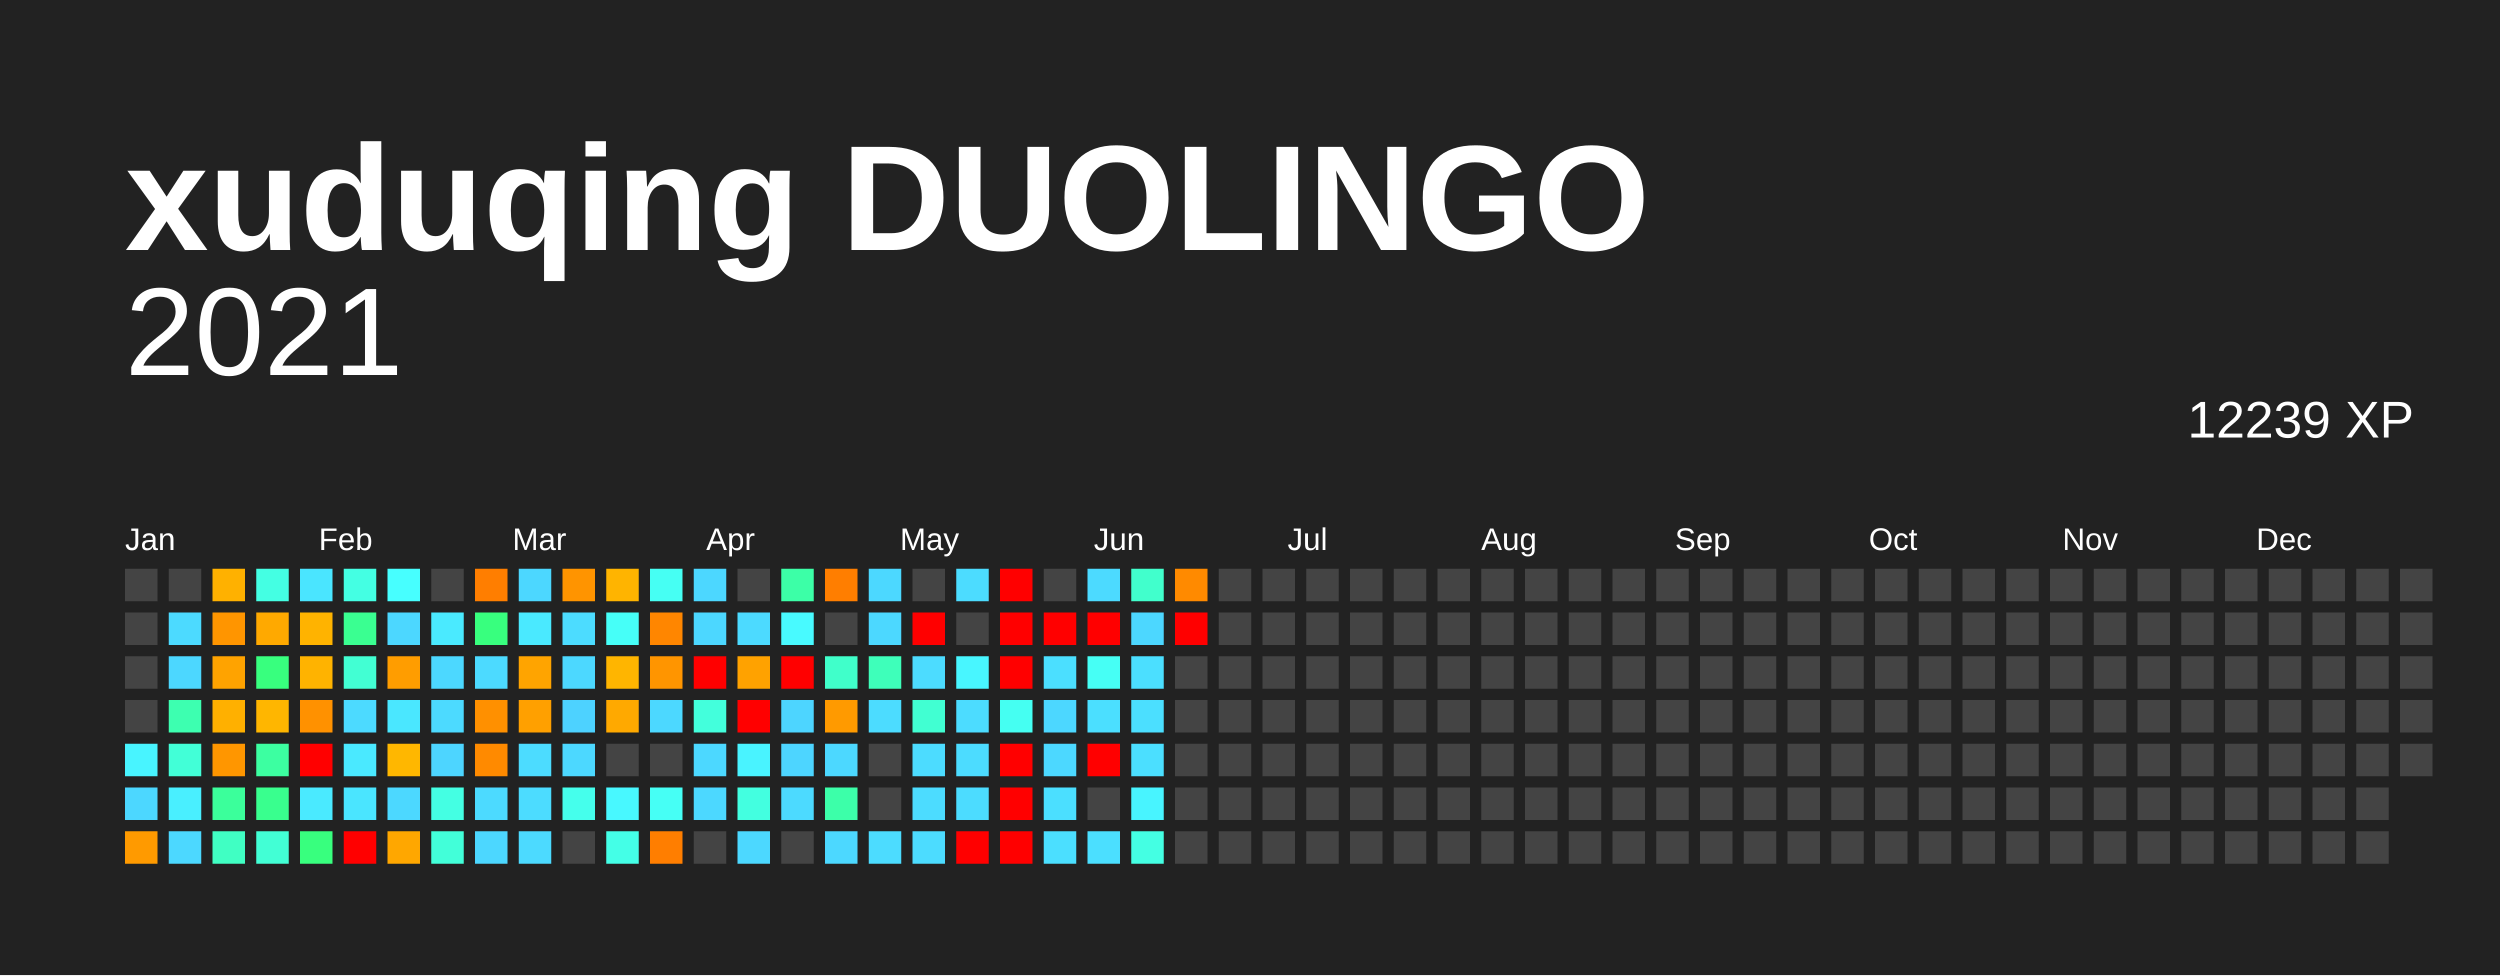
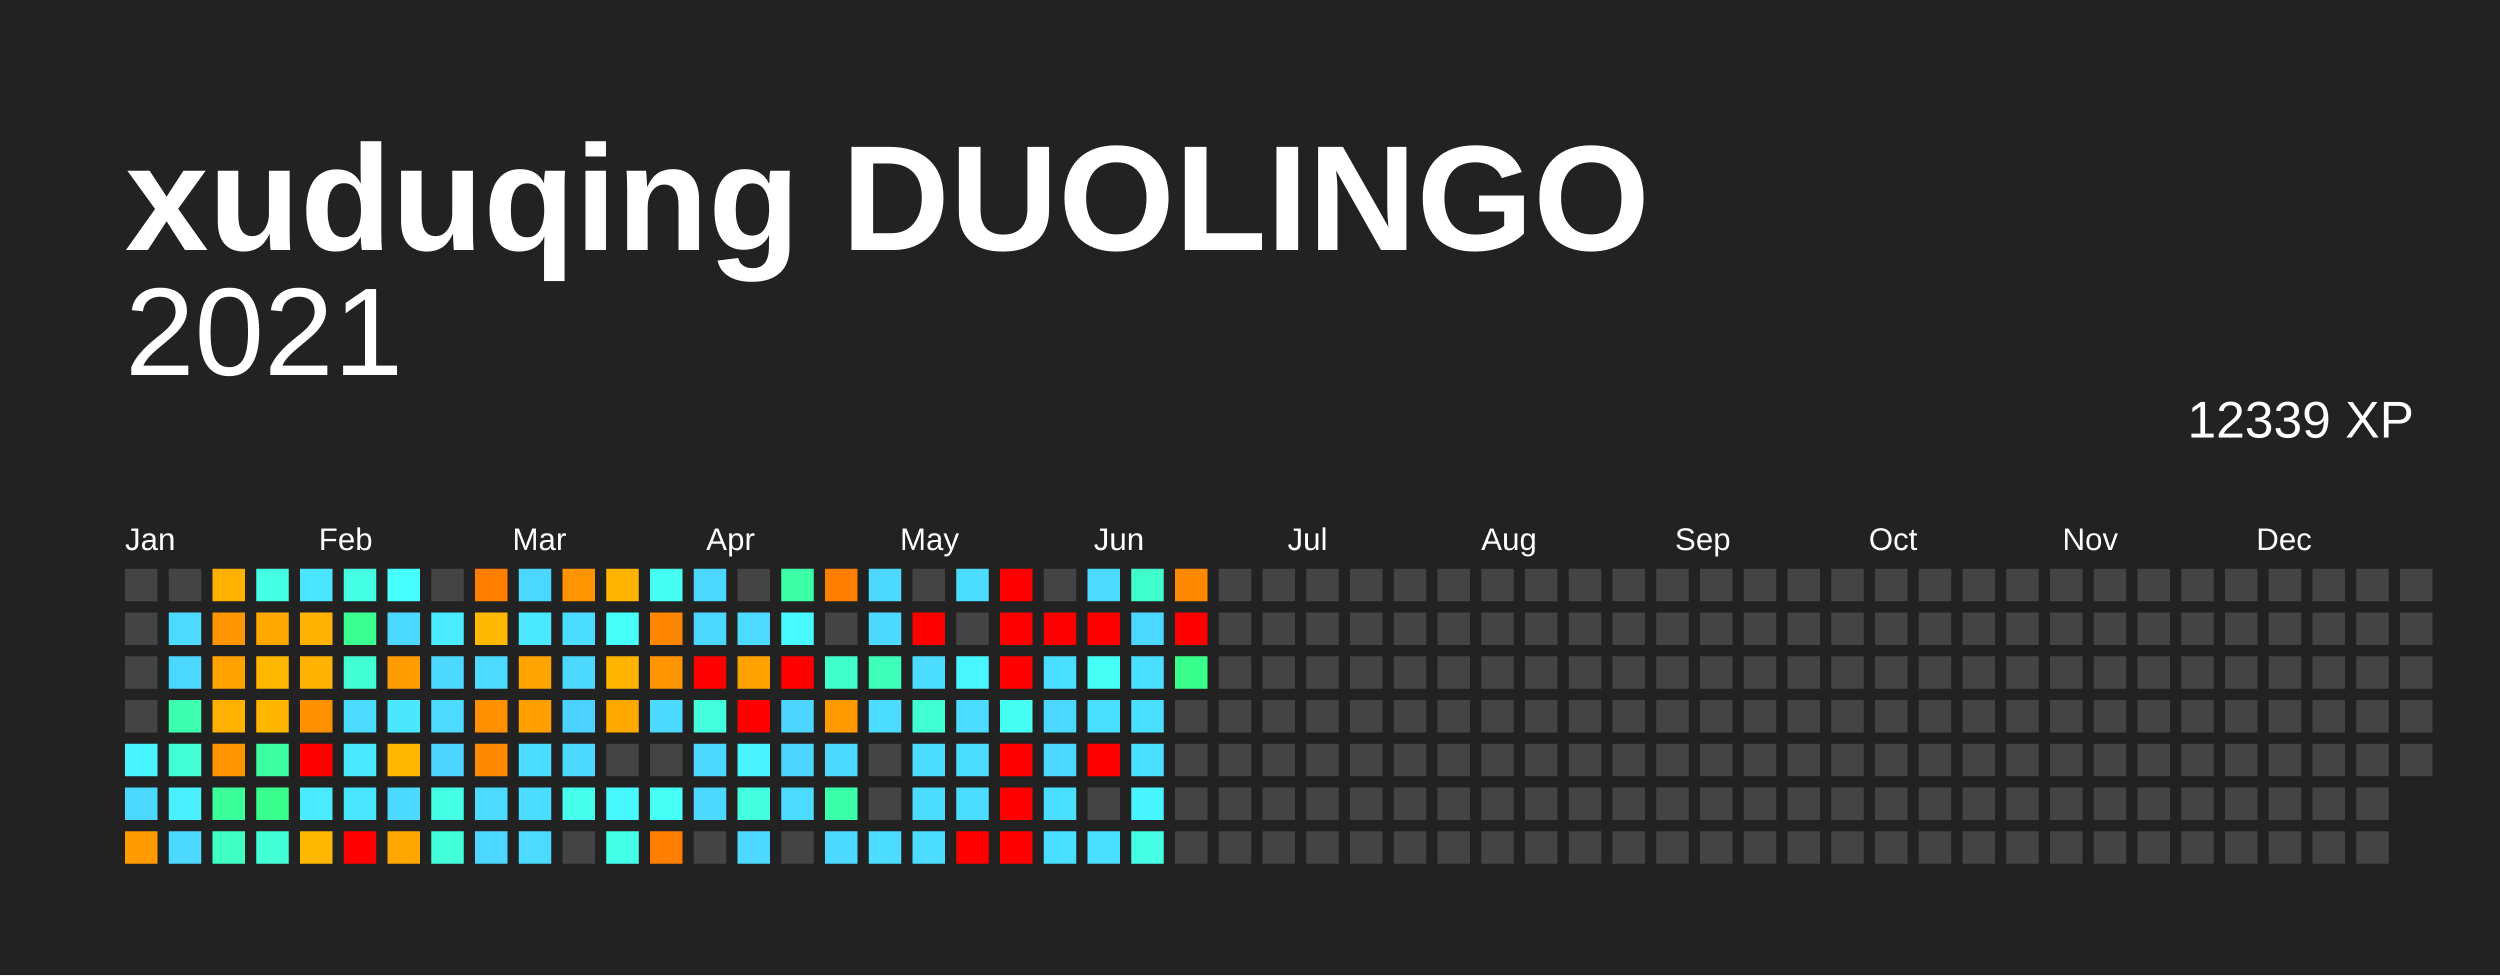
<svg xmlns="http://www.w3.org/2000/svg" baseProfile="full" height="78mm" version="1.1" viewBox="0,0,200,78" width="200mm">
  <defs />
  <rect fill="#222222" height="78" width="200" x="0" y="0" />
  <text fill="#FFFFFF" style="font-size:12px; font-family:Arial; font-weight:bold;" x="10" y="20">xuduqing DUOLINGO</text>
  <text alignment-baseline="hanging" fill="#FFFFFF" style="font-size:10.0px; font-family:Arial;" x="10" y="30">2021</text>
-   <text alignment-baseline="hanging" fill="#FFFFFF" style="font-size:4.125px; font-family:Arial;" x="175" y="35">12239 XP</text>
+   <text alignment-baseline="hanging" fill="#FFFFFF" style="font-size:4.125px; font-family:Arial;" x="175" y="35">12339 XP</text>
  <text fill="#FFFFFF" style="font-size:2.5px; font-family:Arial" x="10.0" y="44">Jan</text>
  <text fill="#FFFFFF" style="font-size:2.5px; font-family:Arial" x="25.5" y="44">Feb</text>
  <text fill="#FFFFFF" style="font-size:2.5px; font-family:Arial" x="41.0" y="44">Mar</text>
  <text fill="#FFFFFF" style="font-size:2.5px; font-family:Arial" x="56.5" y="44">Apr</text>
  <text fill="#FFFFFF" style="font-size:2.5px; font-family:Arial" x="72.0" y="44">May</text>
  <text fill="#FFFFFF" style="font-size:2.5px; font-family:Arial" x="87.5" y="44">Jun</text>
  <text fill="#FFFFFF" style="font-size:2.5px; font-family:Arial" x="103.0" y="44">Jul</text>
  <text fill="#FFFFFF" style="font-size:2.5px; font-family:Arial" x="118.5" y="44">Aug</text>
  <text fill="#FFFFFF" style="font-size:2.5px; font-family:Arial" x="134.0" y="44">Sep</text>
  <text fill="#FFFFFF" style="font-size:2.5px; font-family:Arial" x="149.5" y="44">Oct</text>
  <text fill="#FFFFFF" style="font-size:2.5px; font-family:Arial" x="165.0" y="44">Nov</text>
  <text fill="#FFFFFF" style="font-size:2.5px; font-family:Arial" x="180.5" y="44">Dec</text>
  <rect fill="#444444" height="2.6" width="2.6" x="10.0" y="45.5" />
  <rect fill="#444444" height="2.6" width="2.6" x="10.0" y="49.0" />
  <rect fill="#444444" height="2.6" width="2.6" x="10.0" y="52.5" />
  <rect fill="#444444" height="2.6" width="2.6" x="10.0" y="56.0" />
  <rect fill="#48f4ff" height="2.6" width="2.6" x="10.0" y="59.5" />
  <rect fill="#4cd7ff" height="2.6" width="2.6" x="10.0" y="63.0" />
  <rect fill="#ff9a00" height="2.6" width="2.6" x="10.0" y="66.5" />
  <rect fill="#444444" height="2.6" width="2.6" x="13.5" y="45.5" />
  <rect fill="#4cdaff" height="2.6" width="2.6" x="13.5" y="49.0" />
  <rect fill="#4cd7ff" height="2.6" width="2.6" x="13.5" y="52.5" />
  <rect fill="#3dffb0" height="2.6" width="2.6" x="13.5" y="56.0" />
  <rect fill="#42ffd7" height="2.6" width="2.6" x="13.5" y="59.5" />
  <rect fill="#49efff" height="2.6" width="2.6" x="13.5" y="63.0" />
  <rect fill="#4cd8ff" height="2.6" width="2.6" x="13.5" y="66.5" />
  <rect fill="#ffb100" height="2.6" width="2.6" x="17.0" y="45.5" />
  <rect fill="#ff9500" height="2.6" width="2.6" x="17.0" y="49.0" />
  <rect fill="#ffa300" height="2.6" width="2.6" x="17.0" y="52.5" />
  <rect fill="#ffb000" height="2.6" width="2.6" x="17.0" y="56.0" />
  <rect fill="#ff9600" height="2.6" width="2.6" x="17.0" y="59.5" />
  <rect fill="#3bff9b" height="2.6" width="2.6" x="17.0" y="63.0" />
  <rect fill="#40ffc3" height="2.6" width="2.6" x="17.0" y="66.5" />
  <rect fill="#44ffe3" height="2.6" width="2.6" x="20.5" y="45.5" />
  <rect fill="#ffa900" height="2.6" width="2.6" x="20.5" y="49.0" />
-   <rect fill="#38ff7e" height="2.6" width="2.6" x="20.5" y="52.5" />
+   <rect fill="#ffb800" height="2.6" width="2.6" x="20.5" y="52.5" />
  <rect fill="#ffb600" height="2.6" width="2.6" x="20.5" y="56.0" />
  <rect fill="#3cffa1" height="2.6" width="2.6" x="20.5" y="59.5" />
  <rect fill="#39ff8e" height="2.6" width="2.6" x="20.5" y="63.0" />
  <rect fill="#42ffd5" height="2.6" width="2.6" x="20.5" y="66.5" />
  <rect fill="#4ae5ff" height="2.6" width="2.6" x="24.0" y="45.5" />
  <rect fill="#ffb300" height="2.6" width="2.6" x="24.0" y="49.0" />
  <rect fill="#ffb300" height="2.6" width="2.6" x="24.0" y="52.5" />
  <rect fill="#ff9100" height="2.6" width="2.6" x="24.0" y="56.0" />
  <rect fill="red" height="2.6" width="2.6" x="24.0" y="59.5" />
  <rect fill="#4aeaff" height="2.6" width="2.6" x="24.0" y="63.0" />
-   <rect fill="#38ff7e" height="2.6" width="2.6" x="24.0" y="66.5" />
+   <rect fill="#ffb800" height="2.6" width="2.6" x="24.0" y="66.5" />
  <rect fill="#44ffe3" height="2.6" width="2.6" x="27.5" y="45.5" />
  <rect fill="#3aff91" height="2.6" width="2.6" x="27.5" y="49.0" />
  <rect fill="#42ffd3" height="2.6" width="2.6" x="27.5" y="52.5" />
  <rect fill="#4cdaff" height="2.6" width="2.6" x="27.5" y="56.0" />
  <rect fill="#4ae9ff" height="2.6" width="2.6" x="27.5" y="59.5" />
  <rect fill="#4ae5ff" height="2.6" width="2.6" x="27.5" y="63.0" />
  <rect fill="red" height="2.6" width="2.6" x="27.5" y="66.5" />
  <rect fill="#47ffff" height="2.6" width="2.6" x="31.0" y="45.5" />
  <rect fill="#4cd7ff" height="2.6" width="2.6" x="31.0" y="49.0" />
  <rect fill="#ff9d00" height="2.6" width="2.6" x="31.0" y="52.5" />
  <rect fill="#4ae7ff" height="2.6" width="2.6" x="31.0" y="56.0" />
  <rect fill="#ffb700" height="2.6" width="2.6" x="31.0" y="59.5" />
  <rect fill="#4cd8ff" height="2.6" width="2.6" x="31.0" y="63.0" />
  <rect fill="#ffa700" height="2.6" width="2.6" x="31.0" y="66.5" />
  <rect fill="#444444" height="2.6" width="2.6" x="34.5" y="45.5" />
  <rect fill="#4aeaff" height="2.6" width="2.6" x="34.5" y="49.0" />
  <rect fill="#4cd8ff" height="2.6" width="2.6" x="34.5" y="52.5" />
  <rect fill="#4cdaff" height="2.6" width="2.6" x="34.5" y="56.0" />
  <rect fill="#4dd5ff" height="2.6" width="2.6" x="34.5" y="59.5" />
  <rect fill="#44ffe3" height="2.6" width="2.6" x="34.5" y="63.0" />
  <rect fill="#42ffd9" height="2.6" width="2.6" x="34.5" y="66.5" />
  <rect fill="#ff7e00" height="2.6" width="2.6" x="38.0" y="45.5" />
-   <rect fill="#38ff7e" height="2.6" width="2.6" x="38.0" y="49.0" />
+   <rect fill="#ffb800" height="2.6" width="2.6" x="38.0" y="49.0" />
  <rect fill="#4cdaff" height="2.6" width="2.6" x="38.0" y="52.5" />
  <rect fill="#ff9000" height="2.6" width="2.6" x="38.0" y="56.0" />
  <rect fill="#ff8a00" height="2.6" width="2.6" x="38.0" y="59.5" />
  <rect fill="#4cdaff" height="2.6" width="2.6" x="38.0" y="63.0" />
  <rect fill="#4cd7ff" height="2.6" width="2.6" x="38.0" y="66.5" />
  <rect fill="#4cd7ff" height="2.6" width="2.6" x="41.5" y="45.5" />
  <rect fill="#4ae9ff" height="2.6" width="2.6" x="41.5" y="49.0" />
  <rect fill="#ffa400" height="2.6" width="2.6" x="41.5" y="52.5" />
  <rect fill="#ffa000" height="2.6" width="2.6" x="41.5" y="56.0" />
  <rect fill="#4cdcff" height="2.6" width="2.6" x="41.5" y="59.5" />
  <rect fill="#4cdcff" height="2.6" width="2.6" x="41.5" y="63.0" />
  <rect fill="#4cdaff" height="2.6" width="2.6" x="41.5" y="66.5" />
  <rect fill="#ff9400" height="2.6" width="2.6" x="45.0" y="45.5" />
  <rect fill="#4cdcff" height="2.6" width="2.6" x="45.0" y="49.0" />
  <rect fill="#4cd8ff" height="2.6" width="2.6" x="45.0" y="52.5" />
  <rect fill="#4dd2ff" height="2.6" width="2.6" x="45.0" y="56.0" />
  <rect fill="#4cd8ff" height="2.6" width="2.6" x="45.0" y="59.5" />
  <rect fill="#45ffec" height="2.6" width="2.6" x="45.0" y="63.0" />
  <rect fill="#444444" height="2.6" width="2.6" x="45.0" y="66.5" />
  <rect fill="#ffb400" height="2.6" width="2.6" x="48.5" y="45.5" />
  <rect fill="#46fff8" height="2.6" width="2.6" x="48.5" y="49.0" />
  <rect fill="#ffb500" height="2.6" width="2.6" x="48.5" y="52.5" />
  <rect fill="#ffa900" height="2.6" width="2.6" x="48.5" y="56.0" />
  <rect fill="#444444" height="2.6" width="2.6" x="48.5" y="59.5" />
  <rect fill="#48f8ff" height="2.6" width="2.6" x="48.5" y="63.0" />
  <rect fill="#44ffe7" height="2.6" width="2.6" x="48.5" y="66.5" />
  <rect fill="#46fff3" height="2.6" width="2.6" x="52.0" y="45.5" />
  <rect fill="#ff8600" height="2.6" width="2.6" x="52.0" y="49.0" />
  <rect fill="#ff9500" height="2.6" width="2.6" x="52.0" y="52.5" />
  <rect fill="#4cd8ff" height="2.6" width="2.6" x="52.0" y="56.0" />
  <rect fill="#444444" height="2.6" width="2.6" x="52.0" y="59.5" />
  <rect fill="#46fff5" height="2.6" width="2.6" x="52.0" y="63.0" />
  <rect fill="#ff7e00" height="2.6" width="2.6" x="52.0" y="66.5" />
  <rect fill="#4cd7ff" height="2.6" width="2.6" x="55.5" y="45.5" />
  <rect fill="#4cd7ff" height="2.6" width="2.6" x="55.5" y="49.0" />
  <rect fill="red" height="2.6" width="2.6" x="55.5" y="52.5" />
  <rect fill="#43ffdc" height="2.6" width="2.6" x="55.5" y="56.0" />
  <rect fill="#4cd8ff" height="2.6" width="2.6" x="55.5" y="59.5" />
  <rect fill="#4cd8ff" height="2.6" width="2.6" x="55.5" y="63.0" />
  <rect fill="#444444" height="2.6" width="2.6" x="55.5" y="66.5" />
  <rect fill="#444444" height="2.6" width="2.6" x="59.0" y="45.5" />
  <rect fill="#4cdaff" height="2.6" width="2.6" x="59.0" y="49.0" />
  <rect fill="#ffa200" height="2.6" width="2.6" x="59.0" y="52.5" />
  <rect fill="red" height="2.6" width="2.6" x="59.0" y="56.0" />
  <rect fill="#49f3ff" height="2.6" width="2.6" x="59.0" y="59.5" />
  <rect fill="#43ffe0" height="2.6" width="2.6" x="59.0" y="63.0" />
  <rect fill="#4cd8ff" height="2.6" width="2.6" x="59.0" y="66.5" />
  <rect fill="#3cffa7" height="2.6" width="2.6" x="62.5" y="45.5" />
  <rect fill="#48faff" height="2.6" width="2.6" x="62.5" y="49.0" />
  <rect fill="red" height="2.6" width="2.6" x="62.5" y="52.5" />
  <rect fill="#4dd5ff" height="2.6" width="2.6" x="62.5" y="56.0" />
  <rect fill="#4dd5ff" height="2.6" width="2.6" x="62.5" y="59.5" />
  <rect fill="#4cdaff" height="2.6" width="2.6" x="62.5" y="63.0" />
  <rect fill="#444444" height="2.6" width="2.6" x="62.5" y="66.5" />
  <rect fill="#ff7e00" height="2.6" width="2.6" x="66.0" y="45.5" />
  <rect fill="#444444" height="2.6" width="2.6" x="66.0" y="49.0" />
  <rect fill="#40ffca" height="2.6" width="2.6" x="66.0" y="52.5" />
  <rect fill="#ff9a00" height="2.6" width="2.6" x="66.0" y="56.0" />
  <rect fill="#4cd8ff" height="2.6" width="2.6" x="66.0" y="59.5" />
  <rect fill="#3cffa9" height="2.6" width="2.6" x="66.0" y="63.0" />
  <rect fill="#4cd8ff" height="2.6" width="2.6" x="66.0" y="66.5" />
  <rect fill="#4cd8ff" height="2.6" width="2.6" x="69.5" y="45.5" />
  <rect fill="#4cd8ff" height="2.6" width="2.6" x="69.5" y="49.0" />
  <rect fill="#3effba" height="2.6" width="2.6" x="69.5" y="52.5" />
  <rect fill="#4cdcff" height="2.6" width="2.6" x="69.5" y="56.0" />
  <rect fill="#444444" height="2.6" width="2.6" x="69.5" y="59.5" />
  <rect fill="#444444" height="2.6" width="2.6" x="69.5" y="63.0" />
  <rect fill="#4cdcff" height="2.6" width="2.6" x="69.5" y="66.5" />
  <rect fill="#444444" height="2.6" width="2.6" x="73.0" y="45.5" />
  <rect fill="red" height="2.6" width="2.6" x="73.0" y="49.0" />
  <rect fill="#4cdcff" height="2.6" width="2.6" x="73.0" y="52.5" />
  <rect fill="#41ffd2" height="2.6" width="2.6" x="73.0" y="56.0" />
  <rect fill="#4cdcff" height="2.6" width="2.6" x="73.0" y="59.5" />
  <rect fill="#4cdcff" height="2.6" width="2.6" x="73.0" y="63.0" />
  <rect fill="#4cdcff" height="2.6" width="2.6" x="73.0" y="66.5" />
  <rect fill="#4cdcff" height="2.6" width="2.6" x="76.5" y="45.5" />
  <rect fill="#444444" height="2.6" width="2.6" x="76.5" y="49.0" />
  <rect fill="#48f6ff" height="2.6" width="2.6" x="76.5" y="52.5" />
  <rect fill="#4cdcff" height="2.6" width="2.6" x="76.5" y="56.0" />
  <rect fill="#4cdcff" height="2.6" width="2.6" x="76.5" y="59.5" />
  <rect fill="#4cdcff" height="2.6" width="2.6" x="76.5" y="63.0" />
  <rect fill="red" height="2.6" width="2.6" x="76.5" y="66.5" />
  <rect fill="red" height="2.6" width="2.6" x="80.0" y="45.5" />
  <rect fill="red" height="2.6" width="2.6" x="80.0" y="49.0" />
  <rect fill="red" height="2.6" width="2.6" x="80.0" y="52.5" />
  <rect fill="#45fff2" height="2.6" width="2.6" x="80.0" y="56.0" />
  <rect fill="red" height="2.6" width="2.6" x="80.0" y="59.5" />
  <rect fill="red" height="2.6" width="2.6" x="80.0" y="63.0" />
  <rect fill="red" height="2.6" width="2.6" x="80.0" y="66.5" />
  <rect fill="#444444" height="2.6" width="2.6" x="83.5" y="45.5" />
  <rect fill="red" height="2.6" width="2.6" x="83.5" y="49.0" />
  <rect fill="#4bdfff" height="2.6" width="2.6" x="83.5" y="52.5" />
  <rect fill="#4cd7ff" height="2.6" width="2.6" x="83.5" y="56.0" />
  <rect fill="#4cd8ff" height="2.6" width="2.6" x="83.5" y="59.5" />
  <rect fill="#4bdfff" height="2.6" width="2.6" x="83.5" y="63.0" />
  <rect fill="#4bdfff" height="2.6" width="2.6" x="83.5" y="66.5" />
  <rect fill="#4cdaff" height="2.6" width="2.6" x="87.0" y="45.5" />
  <rect fill="red" height="2.6" width="2.6" x="87.0" y="49.0" />
  <rect fill="#46fff5" height="2.6" width="2.6" x="87.0" y="52.5" />
  <rect fill="#4bdfff" height="2.6" width="2.6" x="87.0" y="56.0" />
  <rect fill="red" height="2.6" width="2.6" x="87.0" y="59.5" />
  <rect fill="#444444" height="2.6" width="2.6" x="87.0" y="63.0" />
  <rect fill="#4bdfff" height="2.6" width="2.6" x="87.0" y="66.5" />
  <rect fill="#41ffcc" height="2.6" width="2.6" x="90.5" y="45.5" />
  <rect fill="#4cd7ff" height="2.6" width="2.6" x="90.5" y="49.0" />
  <rect fill="#4bdfff" height="2.6" width="2.6" x="90.5" y="52.5" />
  <rect fill="#4bdfff" height="2.6" width="2.6" x="90.5" y="56.0" />
  <rect fill="#4bdfff" height="2.6" width="2.6" x="90.5" y="59.5" />
  <rect fill="#48f4ff" height="2.6" width="2.6" x="90.5" y="63.0" />
  <rect fill="#44ffe3" height="2.6" width="2.6" x="90.5" y="66.5" />
  <rect fill="#ff8a00" height="2.6" width="2.6" x="94.0" y="45.5" />
  <rect fill="red" height="2.6" width="2.6" x="94.0" y="49.0" />
-   <rect fill="#444444" height="2.6" width="2.6" x="94.0" y="52.5" />
+   <rect fill="#39ff8c" height="2.6" width="2.6" x="94.0" y="52.5" />
  <rect fill="#444444" height="2.6" width="2.6" x="94.0" y="56.0" />
  <rect fill="#444444" height="2.6" width="2.6" x="94.0" y="59.5" />
  <rect fill="#444444" height="2.6" width="2.6" x="94.0" y="63.0" />
  <rect fill="#444444" height="2.6" width="2.6" x="94.0" y="66.5" />
  <rect fill="#444444" height="2.6" width="2.6" x="97.5" y="45.5" />
  <rect fill="#444444" height="2.6" width="2.6" x="97.5" y="49.0" />
  <rect fill="#444444" height="2.6" width="2.6" x="97.5" y="52.5" />
  <rect fill="#444444" height="2.6" width="2.6" x="97.5" y="56.0" />
  <rect fill="#444444" height="2.6" width="2.6" x="97.5" y="59.5" />
  <rect fill="#444444" height="2.6" width="2.6" x="97.5" y="63.0" />
  <rect fill="#444444" height="2.6" width="2.6" x="97.5" y="66.5" />
  <rect fill="#444444" height="2.6" width="2.6" x="101.0" y="45.5" />
  <rect fill="#444444" height="2.6" width="2.6" x="101.0" y="49.0" />
  <rect fill="#444444" height="2.6" width="2.6" x="101.0" y="52.5" />
  <rect fill="#444444" height="2.6" width="2.6" x="101.0" y="56.0" />
  <rect fill="#444444" height="2.6" width="2.6" x="101.0" y="59.5" />
  <rect fill="#444444" height="2.6" width="2.6" x="101.0" y="63.0" />
  <rect fill="#444444" height="2.6" width="2.6" x="101.0" y="66.5" />
  <rect fill="#444444" height="2.6" width="2.6" x="104.5" y="45.5" />
  <rect fill="#444444" height="2.6" width="2.6" x="104.5" y="49.0" />
  <rect fill="#444444" height="2.6" width="2.6" x="104.5" y="52.5" />
  <rect fill="#444444" height="2.6" width="2.6" x="104.5" y="56.0" />
  <rect fill="#444444" height="2.6" width="2.6" x="104.5" y="59.5" />
  <rect fill="#444444" height="2.6" width="2.6" x="104.5" y="63.0" />
  <rect fill="#444444" height="2.6" width="2.6" x="104.5" y="66.5" />
  <rect fill="#444444" height="2.6" width="2.6" x="108.0" y="45.5" />
  <rect fill="#444444" height="2.6" width="2.6" x="108.0" y="49.0" />
  <rect fill="#444444" height="2.6" width="2.6" x="108.0" y="52.5" />
  <rect fill="#444444" height="2.6" width="2.6" x="108.0" y="56.0" />
  <rect fill="#444444" height="2.6" width="2.6" x="108.0" y="59.5" />
  <rect fill="#444444" height="2.6" width="2.6" x="108.0" y="63.0" />
  <rect fill="#444444" height="2.6" width="2.6" x="108.0" y="66.5" />
  <rect fill="#444444" height="2.6" width="2.6" x="111.5" y="45.5" />
  <rect fill="#444444" height="2.6" width="2.6" x="111.5" y="49.0" />
  <rect fill="#444444" height="2.6" width="2.6" x="111.5" y="52.5" />
  <rect fill="#444444" height="2.6" width="2.6" x="111.5" y="56.0" />
  <rect fill="#444444" height="2.6" width="2.6" x="111.5" y="59.5" />
  <rect fill="#444444" height="2.6" width="2.6" x="111.5" y="63.0" />
  <rect fill="#444444" height="2.6" width="2.6" x="111.5" y="66.5" />
  <rect fill="#444444" height="2.6" width="2.6" x="115.0" y="45.5" />
  <rect fill="#444444" height="2.6" width="2.6" x="115.0" y="49.0" />
  <rect fill="#444444" height="2.6" width="2.6" x="115.0" y="52.5" />
  <rect fill="#444444" height="2.6" width="2.6" x="115.0" y="56.0" />
  <rect fill="#444444" height="2.6" width="2.6" x="115.0" y="59.5" />
  <rect fill="#444444" height="2.6" width="2.6" x="115.0" y="63.0" />
  <rect fill="#444444" height="2.6" width="2.6" x="115.0" y="66.5" />
  <rect fill="#444444" height="2.6" width="2.6" x="118.5" y="45.5" />
  <rect fill="#444444" height="2.6" width="2.6" x="118.5" y="49.0" />
  <rect fill="#444444" height="2.6" width="2.6" x="118.5" y="52.5" />
  <rect fill="#444444" height="2.6" width="2.6" x="118.5" y="56.0" />
  <rect fill="#444444" height="2.6" width="2.6" x="118.5" y="59.5" />
  <rect fill="#444444" height="2.6" width="2.6" x="118.5" y="63.0" />
  <rect fill="#444444" height="2.6" width="2.6" x="118.5" y="66.5" />
  <rect fill="#444444" height="2.6" width="2.6" x="122.0" y="45.5" />
  <rect fill="#444444" height="2.6" width="2.6" x="122.0" y="49.0" />
  <rect fill="#444444" height="2.6" width="2.6" x="122.0" y="52.5" />
  <rect fill="#444444" height="2.6" width="2.6" x="122.0" y="56.0" />
  <rect fill="#444444" height="2.6" width="2.6" x="122.0" y="59.5" />
  <rect fill="#444444" height="2.6" width="2.6" x="122.0" y="63.0" />
  <rect fill="#444444" height="2.6" width="2.6" x="122.0" y="66.5" />
  <rect fill="#444444" height="2.6" width="2.6" x="125.5" y="45.5" />
  <rect fill="#444444" height="2.6" width="2.6" x="125.5" y="49.0" />
  <rect fill="#444444" height="2.6" width="2.6" x="125.5" y="52.5" />
  <rect fill="#444444" height="2.6" width="2.6" x="125.5" y="56.0" />
  <rect fill="#444444" height="2.6" width="2.6" x="125.5" y="59.5" />
  <rect fill="#444444" height="2.6" width="2.6" x="125.5" y="63.0" />
  <rect fill="#444444" height="2.6" width="2.6" x="125.5" y="66.5" />
  <rect fill="#444444" height="2.6" width="2.6" x="129.0" y="45.5" />
  <rect fill="#444444" height="2.6" width="2.6" x="129.0" y="49.0" />
  <rect fill="#444444" height="2.6" width="2.6" x="129.0" y="52.5" />
  <rect fill="#444444" height="2.6" width="2.6" x="129.0" y="56.0" />
  <rect fill="#444444" height="2.6" width="2.6" x="129.0" y="59.5" />
  <rect fill="#444444" height="2.6" width="2.6" x="129.0" y="63.0" />
  <rect fill="#444444" height="2.6" width="2.6" x="129.0" y="66.5" />
  <rect fill="#444444" height="2.6" width="2.6" x="132.5" y="45.5" />
  <rect fill="#444444" height="2.6" width="2.6" x="132.5" y="49.0" />
  <rect fill="#444444" height="2.6" width="2.6" x="132.5" y="52.5" />
  <rect fill="#444444" height="2.6" width="2.6" x="132.5" y="56.0" />
  <rect fill="#444444" height="2.6" width="2.6" x="132.5" y="59.5" />
  <rect fill="#444444" height="2.6" width="2.6" x="132.5" y="63.0" />
  <rect fill="#444444" height="2.6" width="2.6" x="132.5" y="66.5" />
  <rect fill="#444444" height="2.6" width="2.6" x="136.0" y="45.5" />
  <rect fill="#444444" height="2.6" width="2.6" x="136.0" y="49.0" />
  <rect fill="#444444" height="2.6" width="2.6" x="136.0" y="52.5" />
  <rect fill="#444444" height="2.6" width="2.6" x="136.0" y="56.0" />
  <rect fill="#444444" height="2.6" width="2.6" x="136.0" y="59.5" />
  <rect fill="#444444" height="2.6" width="2.6" x="136.0" y="63.0" />
  <rect fill="#444444" height="2.6" width="2.6" x="136.0" y="66.5" />
  <rect fill="#444444" height="2.6" width="2.6" x="139.5" y="45.5" />
  <rect fill="#444444" height="2.6" width="2.6" x="139.5" y="49.0" />
  <rect fill="#444444" height="2.6" width="2.6" x="139.5" y="52.5" />
  <rect fill="#444444" height="2.6" width="2.6" x="139.5" y="56.0" />
  <rect fill="#444444" height="2.6" width="2.6" x="139.5" y="59.5" />
  <rect fill="#444444" height="2.6" width="2.6" x="139.5" y="63.0" />
  <rect fill="#444444" height="2.6" width="2.6" x="139.5" y="66.5" />
  <rect fill="#444444" height="2.6" width="2.6" x="143.0" y="45.5" />
  <rect fill="#444444" height="2.6" width="2.6" x="143.0" y="49.0" />
  <rect fill="#444444" height="2.6" width="2.6" x="143.0" y="52.5" />
  <rect fill="#444444" height="2.6" width="2.6" x="143.0" y="56.0" />
  <rect fill="#444444" height="2.6" width="2.6" x="143.0" y="59.5" />
  <rect fill="#444444" height="2.6" width="2.6" x="143.0" y="63.0" />
  <rect fill="#444444" height="2.6" width="2.6" x="143.0" y="66.5" />
  <rect fill="#444444" height="2.6" width="2.6" x="146.5" y="45.5" />
  <rect fill="#444444" height="2.6" width="2.6" x="146.5" y="49.0" />
  <rect fill="#444444" height="2.6" width="2.6" x="146.5" y="52.5" />
  <rect fill="#444444" height="2.6" width="2.6" x="146.5" y="56.0" />
  <rect fill="#444444" height="2.6" width="2.6" x="146.5" y="59.5" />
  <rect fill="#444444" height="2.6" width="2.6" x="146.5" y="63.0" />
  <rect fill="#444444" height="2.6" width="2.6" x="146.5" y="66.5" />
  <rect fill="#444444" height="2.6" width="2.6" x="150.0" y="45.5" />
  <rect fill="#444444" height="2.6" width="2.6" x="150.0" y="49.0" />
  <rect fill="#444444" height="2.6" width="2.6" x="150.0" y="52.5" />
  <rect fill="#444444" height="2.6" width="2.6" x="150.0" y="56.0" />
  <rect fill="#444444" height="2.6" width="2.6" x="150.0" y="59.5" />
  <rect fill="#444444" height="2.6" width="2.6" x="150.0" y="63.0" />
  <rect fill="#444444" height="2.6" width="2.6" x="150.0" y="66.5" />
  <rect fill="#444444" height="2.6" width="2.6" x="153.5" y="45.5" />
  <rect fill="#444444" height="2.6" width="2.6" x="153.5" y="49.0" />
  <rect fill="#444444" height="2.6" width="2.6" x="153.5" y="52.5" />
  <rect fill="#444444" height="2.6" width="2.6" x="153.5" y="56.0" />
  <rect fill="#444444" height="2.6" width="2.6" x="153.5" y="59.5" />
  <rect fill="#444444" height="2.6" width="2.6" x="153.5" y="63.0" />
  <rect fill="#444444" height="2.6" width="2.6" x="153.5" y="66.5" />
  <rect fill="#444444" height="2.6" width="2.6" x="157.0" y="45.5" />
  <rect fill="#444444" height="2.6" width="2.6" x="157.0" y="49.0" />
  <rect fill="#444444" height="2.6" width="2.6" x="157.0" y="52.5" />
  <rect fill="#444444" height="2.6" width="2.6" x="157.0" y="56.0" />
  <rect fill="#444444" height="2.6" width="2.6" x="157.0" y="59.5" />
  <rect fill="#444444" height="2.6" width="2.6" x="157.0" y="63.0" />
  <rect fill="#444444" height="2.6" width="2.6" x="157.0" y="66.5" />
  <rect fill="#444444" height="2.6" width="2.6" x="160.5" y="45.5" />
  <rect fill="#444444" height="2.6" width="2.6" x="160.5" y="49.0" />
  <rect fill="#444444" height="2.6" width="2.6" x="160.5" y="52.5" />
  <rect fill="#444444" height="2.6" width="2.6" x="160.5" y="56.0" />
  <rect fill="#444444" height="2.6" width="2.6" x="160.5" y="59.5" />
  <rect fill="#444444" height="2.6" width="2.6" x="160.5" y="63.0" />
  <rect fill="#444444" height="2.6" width="2.6" x="160.5" y="66.5" />
  <rect fill="#444444" height="2.6" width="2.6" x="164.0" y="45.5" />
  <rect fill="#444444" height="2.6" width="2.6" x="164.0" y="49.0" />
  <rect fill="#444444" height="2.6" width="2.6" x="164.0" y="52.5" />
  <rect fill="#444444" height="2.6" width="2.6" x="164.0" y="56.0" />
  <rect fill="#444444" height="2.6" width="2.6" x="164.0" y="59.5" />
  <rect fill="#444444" height="2.6" width="2.6" x="164.0" y="63.0" />
  <rect fill="#444444" height="2.6" width="2.6" x="164.0" y="66.5" />
  <rect fill="#444444" height="2.6" width="2.6" x="167.5" y="45.5" />
  <rect fill="#444444" height="2.6" width="2.6" x="167.5" y="49.0" />
  <rect fill="#444444" height="2.6" width="2.6" x="167.5" y="52.5" />
  <rect fill="#444444" height="2.6" width="2.6" x="167.5" y="56.0" />
  <rect fill="#444444" height="2.6" width="2.6" x="167.5" y="59.5" />
  <rect fill="#444444" height="2.6" width="2.6" x="167.5" y="63.0" />
  <rect fill="#444444" height="2.6" width="2.6" x="167.5" y="66.5" />
  <rect fill="#444444" height="2.6" width="2.6" x="171.0" y="45.5" />
  <rect fill="#444444" height="2.6" width="2.6" x="171.0" y="49.0" />
  <rect fill="#444444" height="2.6" width="2.6" x="171.0" y="52.5" />
  <rect fill="#444444" height="2.6" width="2.6" x="171.0" y="56.0" />
  <rect fill="#444444" height="2.6" width="2.6" x="171.0" y="59.5" />
  <rect fill="#444444" height="2.6" width="2.6" x="171.0" y="63.0" />
  <rect fill="#444444" height="2.6" width="2.6" x="171.0" y="66.5" />
  <rect fill="#444444" height="2.6" width="2.6" x="174.5" y="45.5" />
  <rect fill="#444444" height="2.6" width="2.6" x="174.5" y="49.0" />
  <rect fill="#444444" height="2.6" width="2.6" x="174.5" y="52.5" />
  <rect fill="#444444" height="2.6" width="2.6" x="174.5" y="56.0" />
  <rect fill="#444444" height="2.6" width="2.6" x="174.5" y="59.5" />
  <rect fill="#444444" height="2.6" width="2.6" x="174.5" y="63.0" />
  <rect fill="#444444" height="2.6" width="2.6" x="174.5" y="66.5" />
  <rect fill="#444444" height="2.6" width="2.6" x="178.0" y="45.5" />
  <rect fill="#444444" height="2.6" width="2.6" x="178.0" y="49.0" />
  <rect fill="#444444" height="2.6" width="2.6" x="178.0" y="52.5" />
  <rect fill="#444444" height="2.6" width="2.6" x="178.0" y="56.0" />
  <rect fill="#444444" height="2.6" width="2.6" x="178.0" y="59.5" />
  <rect fill="#444444" height="2.6" width="2.6" x="178.0" y="63.0" />
  <rect fill="#444444" height="2.6" width="2.6" x="178.0" y="66.5" />
  <rect fill="#444444" height="2.6" width="2.6" x="181.5" y="45.5" />
  <rect fill="#444444" height="2.6" width="2.6" x="181.5" y="49.0" />
  <rect fill="#444444" height="2.6" width="2.6" x="181.5" y="52.5" />
  <rect fill="#444444" height="2.6" width="2.6" x="181.5" y="56.0" />
  <rect fill="#444444" height="2.6" width="2.6" x="181.5" y="59.5" />
  <rect fill="#444444" height="2.6" width="2.6" x="181.5" y="63.0" />
  <rect fill="#444444" height="2.6" width="2.6" x="181.5" y="66.5" />
  <rect fill="#444444" height="2.6" width="2.6" x="185.0" y="45.5" />
  <rect fill="#444444" height="2.6" width="2.6" x="185.0" y="49.0" />
  <rect fill="#444444" height="2.6" width="2.6" x="185.0" y="52.5" />
  <rect fill="#444444" height="2.6" width="2.6" x="185.0" y="56.0" />
  <rect fill="#444444" height="2.6" width="2.6" x="185.0" y="59.5" />
  <rect fill="#444444" height="2.6" width="2.6" x="185.0" y="63.0" />
  <rect fill="#444444" height="2.6" width="2.6" x="185.0" y="66.5" />
  <rect fill="#444444" height="2.6" width="2.6" x="188.5" y="45.5" />
  <rect fill="#444444" height="2.6" width="2.6" x="188.5" y="49.0" />
  <rect fill="#444444" height="2.6" width="2.6" x="188.5" y="52.5" />
  <rect fill="#444444" height="2.6" width="2.6" x="188.5" y="56.0" />
  <rect fill="#444444" height="2.6" width="2.6" x="188.5" y="59.5" />
  <rect fill="#444444" height="2.6" width="2.6" x="188.5" y="63.0" />
  <rect fill="#444444" height="2.6" width="2.6" x="188.5" y="66.5" />
  <rect fill="#444444" height="2.6" width="2.6" x="192.0" y="45.5" />
  <rect fill="#444444" height="2.6" width="2.6" x="192.0" y="49.0" />
  <rect fill="#444444" height="2.6" width="2.6" x="192.0" y="52.5" />
  <rect fill="#444444" height="2.6" width="2.6" x="192.0" y="56.0" />
  <rect fill="#444444" height="2.6" width="2.6" x="192.0" y="59.5" />
</svg>
